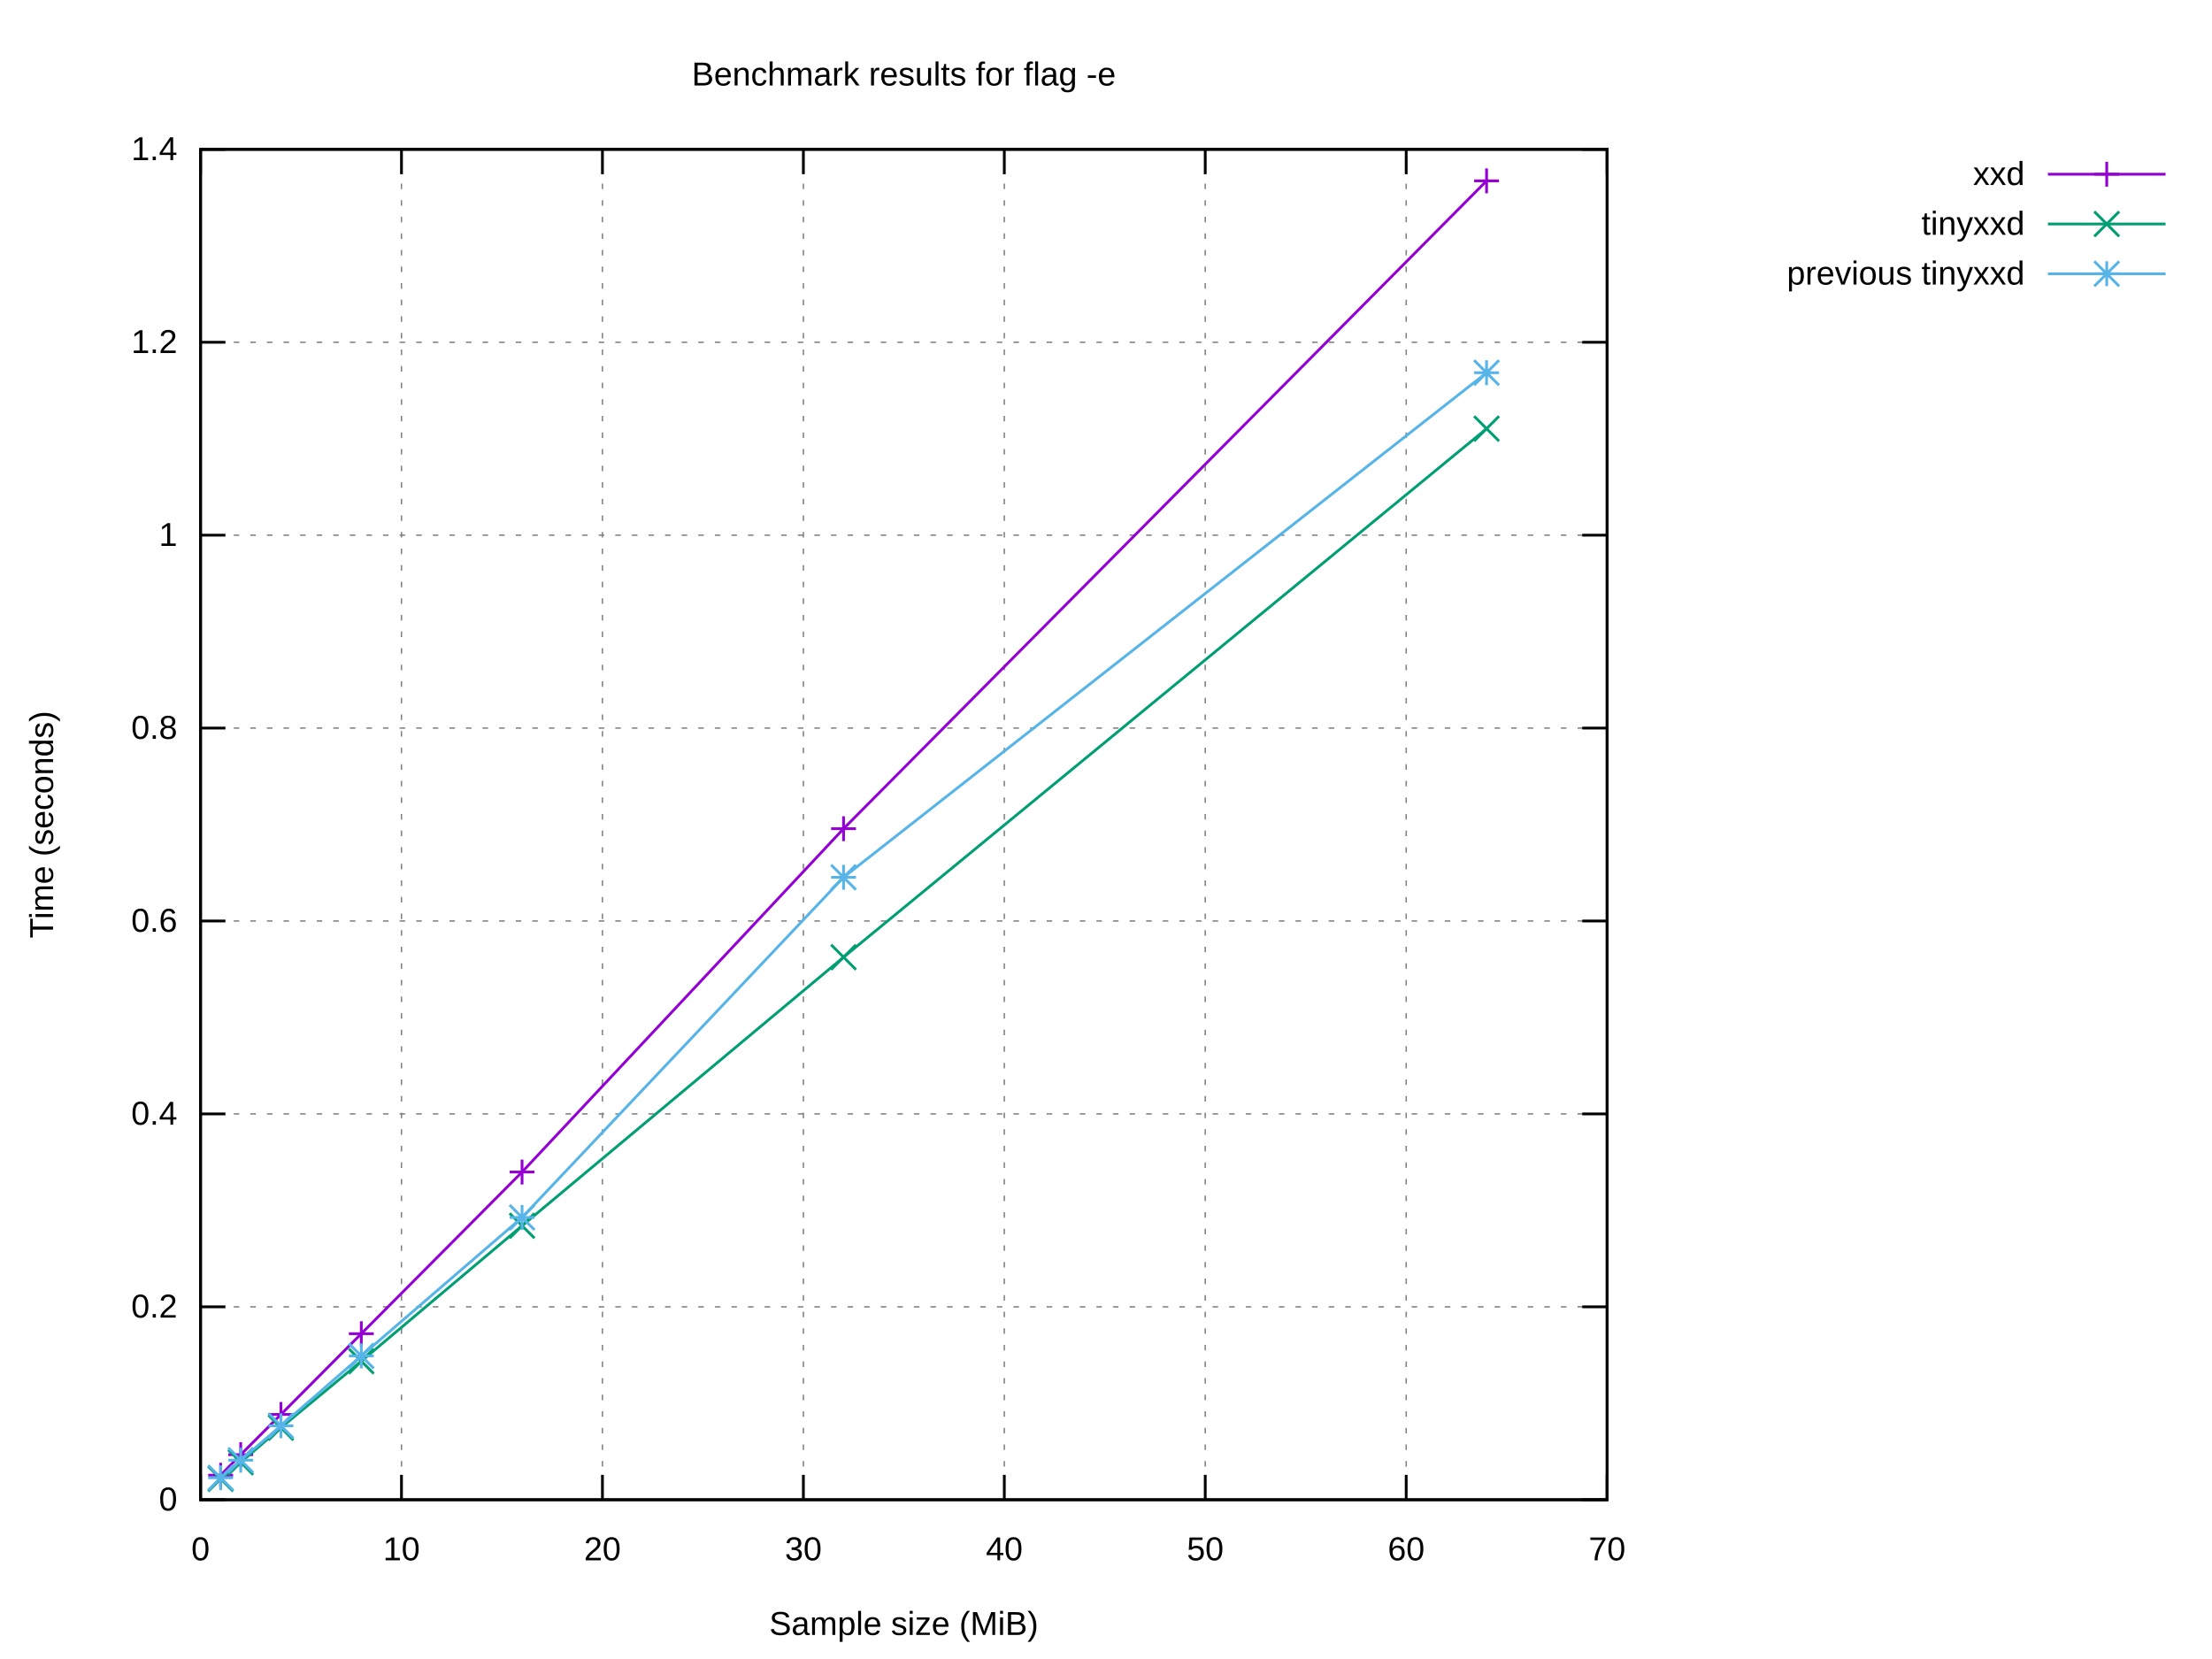
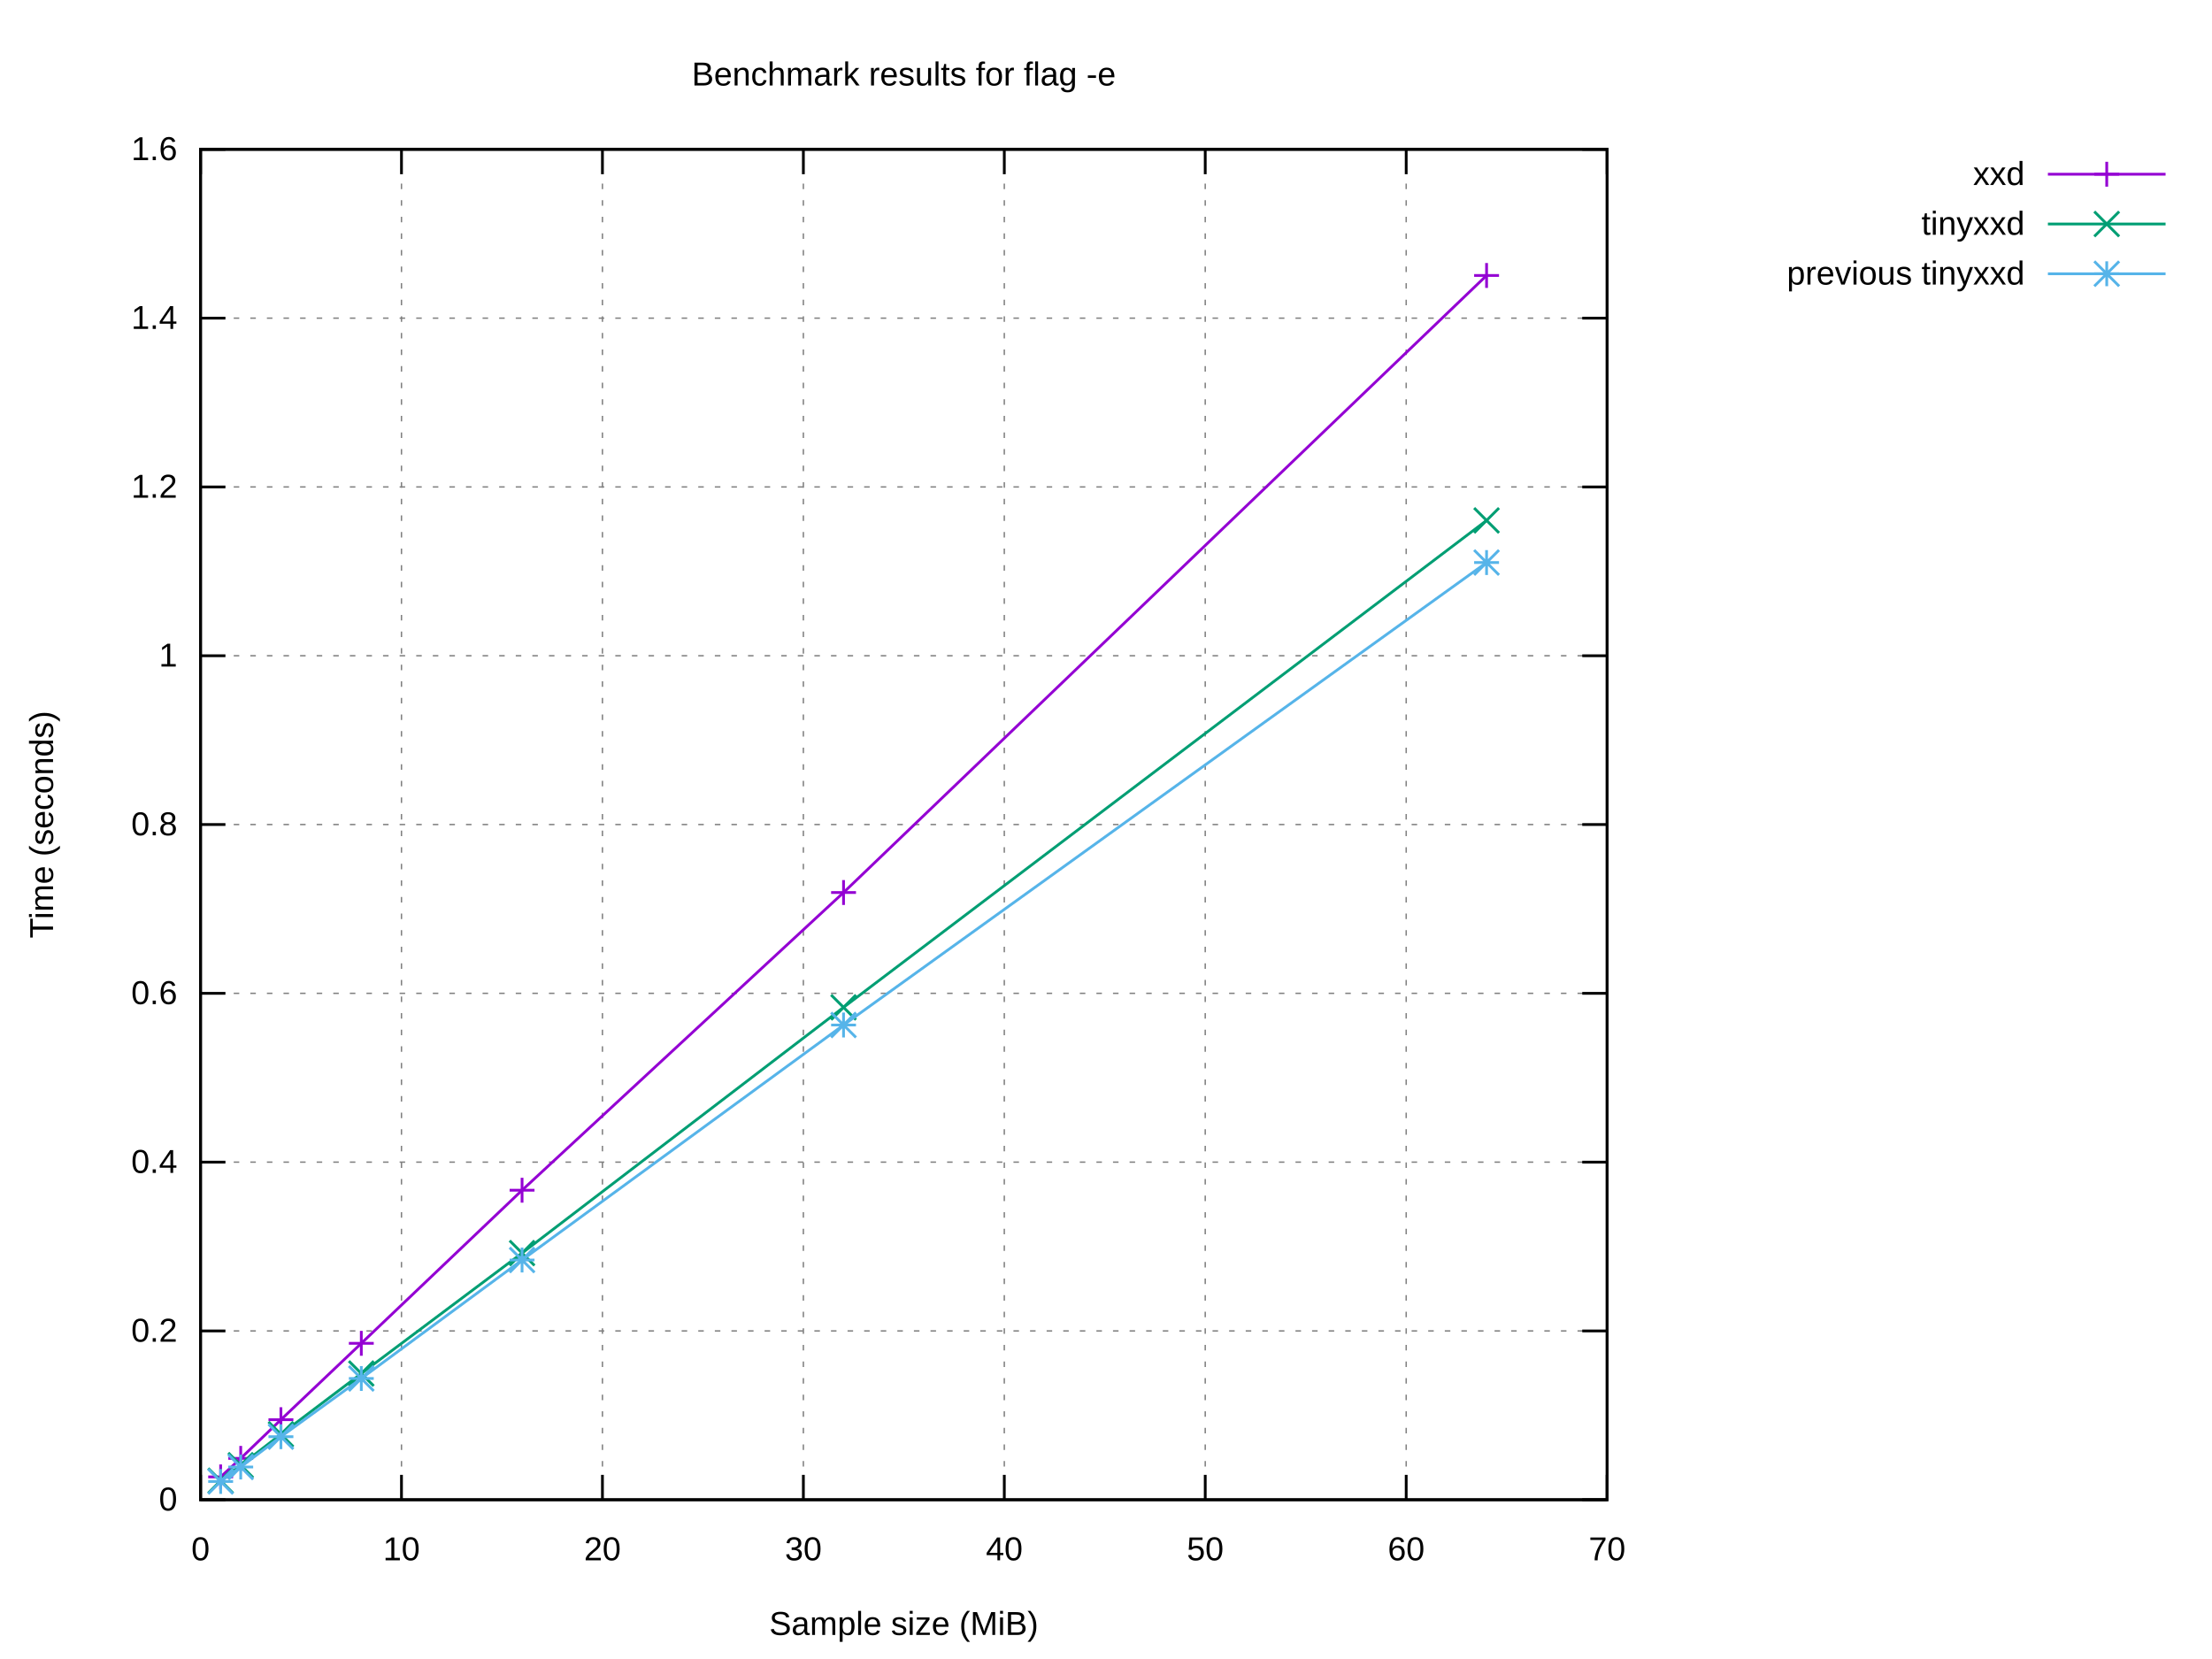
<svg xmlns="http://www.w3.org/2000/svg" xmlns:xlink="http://www.w3.org/1999/xlink" width="800" height="600" viewBox="0 0 800 600">
  <g id="gnuplot_canvas">
    <rect x="0" y="0" width="800" height="600" fill="#ffffff" />
    <defs>
      <circle id="gpDot" r="0.5" stroke-width="0.5" stroke="currentColor" />
      <path id="gpPt0" stroke-width="0.222" stroke="currentColor" d="M-1,0 h2 M0,-1 v2" />
      <path id="gpPt1" stroke-width="0.222" stroke="currentColor" d="M-1,-1 L1,1 M1,-1 L-1,1" />
      <path id="gpPt2" stroke-width="0.222" stroke="currentColor" d="M-1,0 L1,0 M0,-1 L0,1 M-1,-1 L1,1 M-1,1 L1,-1" />
      <rect id="gpPt3" stroke-width="0.222" stroke="currentColor" x="-1" y="-1" width="2" height="2" />
      <rect id="gpPt4" stroke-width="0.222" stroke="currentColor" fill="currentColor" x="-1" y="-1" width="2" height="2" />
      <circle id="gpPt5" stroke-width="0.222" stroke="currentColor" cx="0" cy="0" r="1" />
      <use xlink:href="#gpPt5" id="gpPt6" fill="currentColor" stroke="none" />
      <path id="gpPt7" stroke-width="0.222" stroke="currentColor" d="M0,-1.33 L-1.33,0.67 L1.33,0.67 z" />
      <use xlink:href="#gpPt7" id="gpPt8" fill="currentColor" stroke="none" />
      <use xlink:href="#gpPt7" id="gpPt9" stroke="currentColor" transform="rotate(180)" />
      <use xlink:href="#gpPt9" id="gpPt10" fill="currentColor" stroke="none" />
      <use xlink:href="#gpPt3" id="gpPt11" stroke="currentColor" transform="rotate(45)" />
      <use xlink:href="#gpPt11" id="gpPt12" fill="currentColor" stroke="none" />
      <path id="gpPt13" stroke-width="0.222" stroke="currentColor" d="M0,1.330 L1.265,0.411 L0.782,-1.067 L-0.782,-1.076 L-1.265,0.411 z" />
      <use xlink:href="#gpPt13" id="gpPt14" fill="currentColor" stroke="none" />
      <filter id="textbox" filterUnits="objectBoundingBox" x="0" y="0" height="1" width="1">
        <feFlood flood-color="#FFFFFF" flood-opacity="1" result="bgnd" />
        <feComposite in="SourceGraphic" in2="bgnd" operator="atop" />
      </filter>
      <filter id="greybox" filterUnits="objectBoundingBox" x="0" y="0" height="1" width="1">
        <feFlood flood-color="lightgrey" flood-opacity="1" result="grey" />
        <feComposite in="SourceGraphic" in2="grey" operator="atop" />
      </filter>
    </defs>
    <g fill="none" color="#FFFFFF" stroke="currentColor" stroke-width="1.00" stroke-linecap="butt" stroke-linejoin="miter">
</g>
    <g fill="none" color="black" stroke="currentColor" stroke-width="1.00" stroke-linecap="butt" stroke-linejoin="miter">
</g>
    <g fill="none" color="black" stroke="black" stroke-width="0.50" stroke-linecap="butt" stroke-linejoin="miter">
</g>
    <g fill="none" color="gray" stroke="currentColor" stroke-width="0.50" stroke-linecap="butt" stroke-linejoin="miter">
      <path stroke="gray" stroke-dasharray="2,4" class="gridline" d="M72.53,542.40 L581.24,542.40  " />
    </g>
    <g fill="none" color="gray" stroke="gray" stroke-width="1.00" stroke-linecap="butt" stroke-linejoin="miter">
</g>
    <g fill="none" color="black" stroke="currentColor" stroke-width="1.00" stroke-linecap="butt" stroke-linejoin="miter">
      <path stroke="black" d="M72.53,542.40 L81.53,542.40 M581.24,542.40 L572.24,542.40  " />
      <g transform="translate(64.14,546.30)" stroke="none" fill="black" font-family="Arial" font-size="12.00" text-anchor="end">
        <text>
          <tspan font-family="Arial"> 0</tspan>
        </text>
      </g>
    </g>
    <g fill="none" color="black" stroke="currentColor" stroke-width="1.00" stroke-linecap="butt" stroke-linejoin="miter">
</g>
    <g fill="none" color="black" stroke="black" stroke-width="0.50" stroke-linecap="butt" stroke-linejoin="miter">
</g>
    <g fill="none" color="gray" stroke="currentColor" stroke-width="0.50" stroke-linecap="butt" stroke-linejoin="miter">
-       <path stroke="gray" stroke-dasharray="2,4" class="gridline" d="M72.53,472.63 L581.24,472.63  " />
-     </g>
-     <g fill="none" color="gray" stroke="gray" stroke-width="1.00" stroke-linecap="butt" stroke-linejoin="miter">
- </g>
-     <g fill="none" color="black" stroke="currentColor" stroke-width="1.00" stroke-linecap="butt" stroke-linejoin="miter">
-       <path stroke="black" d="M72.53,472.63 L81.53,472.63 M581.24,472.63 L572.24,472.63  " />
-       <g transform="translate(64.14,476.53)" stroke="none" fill="black" font-family="Arial" font-size="12.00" text-anchor="end">
+       <path stroke="gray" stroke-dasharray="2,4" class="gridline" d="M72.53,481.35 L581.24,481.35  " />
+     </g>
+     <g fill="none" color="gray" stroke="gray" stroke-width="1.00" stroke-linecap="butt" stroke-linejoin="miter">
+ </g>
+     <g fill="none" color="black" stroke="currentColor" stroke-width="1.00" stroke-linecap="butt" stroke-linejoin="miter">
+       <path stroke="black" d="M72.53,481.35 L81.53,481.35 M581.24,481.35 L572.24,481.35  " />
+       <g transform="translate(64.14,485.25)" stroke="none" fill="black" font-family="Arial" font-size="12.00" text-anchor="end">
        <text>
          <tspan font-family="Arial"> 0.2</tspan>
        </text>
      </g>
    </g>
    <g fill="none" color="black" stroke="currentColor" stroke-width="1.00" stroke-linecap="butt" stroke-linejoin="miter">
</g>
    <g fill="none" color="black" stroke="black" stroke-width="0.50" stroke-linecap="butt" stroke-linejoin="miter">
</g>
    <g fill="none" color="gray" stroke="currentColor" stroke-width="0.50" stroke-linecap="butt" stroke-linejoin="miter">
-       <path stroke="gray" stroke-dasharray="2,4" class="gridline" d="M72.53,402.86 L581.24,402.86  " />
-     </g>
-     <g fill="none" color="gray" stroke="gray" stroke-width="1.00" stroke-linecap="butt" stroke-linejoin="miter">
- </g>
-     <g fill="none" color="black" stroke="currentColor" stroke-width="1.00" stroke-linecap="butt" stroke-linejoin="miter">
-       <path stroke="black" d="M72.53,402.86 L81.53,402.86 M581.24,402.86 L572.24,402.86  " />
-       <g transform="translate(64.14,406.76)" stroke="none" fill="black" font-family="Arial" font-size="12.00" text-anchor="end">
+       <path stroke="gray" stroke-dasharray="2,4" class="gridline" d="M72.53,420.30 L581.24,420.30  " />
+     </g>
+     <g fill="none" color="gray" stroke="gray" stroke-width="1.00" stroke-linecap="butt" stroke-linejoin="miter">
+ </g>
+     <g fill="none" color="black" stroke="currentColor" stroke-width="1.00" stroke-linecap="butt" stroke-linejoin="miter">
+       <path stroke="black" d="M72.53,420.30 L81.53,420.30 M581.24,420.30 L572.24,420.30  " />
+       <g transform="translate(64.14,424.20)" stroke="none" fill="black" font-family="Arial" font-size="12.00" text-anchor="end">
        <text>
          <tspan font-family="Arial"> 0.4</tspan>
        </text>
      </g>
    </g>
    <g fill="none" color="black" stroke="currentColor" stroke-width="1.00" stroke-linecap="butt" stroke-linejoin="miter">
</g>
    <g fill="none" color="black" stroke="black" stroke-width="0.50" stroke-linecap="butt" stroke-linejoin="miter">
</g>
    <g fill="none" color="gray" stroke="currentColor" stroke-width="0.50" stroke-linecap="butt" stroke-linejoin="miter">
-       <path stroke="gray" stroke-dasharray="2,4" class="gridline" d="M72.53,333.09 L581.24,333.09  " />
-     </g>
-     <g fill="none" color="gray" stroke="gray" stroke-width="1.00" stroke-linecap="butt" stroke-linejoin="miter">
- </g>
-     <g fill="none" color="black" stroke="currentColor" stroke-width="1.00" stroke-linecap="butt" stroke-linejoin="miter">
-       <path stroke="black" d="M72.53,333.09 L81.53,333.09 M581.24,333.09 L572.24,333.09  " />
-       <g transform="translate(64.14,336.99)" stroke="none" fill="black" font-family="Arial" font-size="12.00" text-anchor="end">
+       <path stroke="gray" stroke-dasharray="2,4" class="gridline" d="M72.53,359.25 L581.24,359.25  " />
+     </g>
+     <g fill="none" color="gray" stroke="gray" stroke-width="1.00" stroke-linecap="butt" stroke-linejoin="miter">
+ </g>
+     <g fill="none" color="black" stroke="currentColor" stroke-width="1.00" stroke-linecap="butt" stroke-linejoin="miter">
+       <path stroke="black" d="M72.53,359.25 L81.53,359.25 M581.24,359.25 L572.24,359.25  " />
+       <g transform="translate(64.14,363.15)" stroke="none" fill="black" font-family="Arial" font-size="12.00" text-anchor="end">
        <text>
          <tspan font-family="Arial"> 0.6</tspan>
        </text>
      </g>
    </g>
    <g fill="none" color="black" stroke="currentColor" stroke-width="1.00" stroke-linecap="butt" stroke-linejoin="miter">
</g>
    <g fill="none" color="black" stroke="black" stroke-width="0.50" stroke-linecap="butt" stroke-linejoin="miter">
</g>
    <g fill="none" color="gray" stroke="currentColor" stroke-width="0.50" stroke-linecap="butt" stroke-linejoin="miter">
-       <path stroke="gray" stroke-dasharray="2,4" class="gridline" d="M72.53,263.32 L581.24,263.32  " />
-     </g>
-     <g fill="none" color="gray" stroke="gray" stroke-width="1.00" stroke-linecap="butt" stroke-linejoin="miter">
- </g>
-     <g fill="none" color="black" stroke="currentColor" stroke-width="1.00" stroke-linecap="butt" stroke-linejoin="miter">
-       <path stroke="black" d="M72.53,263.32 L81.53,263.32 M581.24,263.32 L572.24,263.32  " />
-       <g transform="translate(64.14,267.22)" stroke="none" fill="black" font-family="Arial" font-size="12.00" text-anchor="end">
+       <path stroke="gray" stroke-dasharray="2,4" class="gridline" d="M72.53,298.20 L581.24,298.20  " />
+     </g>
+     <g fill="none" color="gray" stroke="gray" stroke-width="1.00" stroke-linecap="butt" stroke-linejoin="miter">
+ </g>
+     <g fill="none" color="black" stroke="currentColor" stroke-width="1.00" stroke-linecap="butt" stroke-linejoin="miter">
+       <path stroke="black" d="M72.53,298.20 L81.53,298.20 M581.24,298.20 L572.24,298.20  " />
+       <g transform="translate(64.14,302.10)" stroke="none" fill="black" font-family="Arial" font-size="12.00" text-anchor="end">
        <text>
          <tspan font-family="Arial"> 0.8</tspan>
        </text>
      </g>
    </g>
    <g fill="none" color="black" stroke="currentColor" stroke-width="1.00" stroke-linecap="butt" stroke-linejoin="miter">
</g>
    <g fill="none" color="black" stroke="black" stroke-width="0.50" stroke-linecap="butt" stroke-linejoin="miter">
</g>
    <g fill="none" color="gray" stroke="currentColor" stroke-width="0.50" stroke-linecap="butt" stroke-linejoin="miter">
-       <path stroke="gray" stroke-dasharray="2,4" class="gridline" d="M72.53,193.55 L581.24,193.55  " />
-     </g>
-     <g fill="none" color="gray" stroke="gray" stroke-width="1.00" stroke-linecap="butt" stroke-linejoin="miter">
- </g>
-     <g fill="none" color="black" stroke="currentColor" stroke-width="1.00" stroke-linecap="butt" stroke-linejoin="miter">
-       <path stroke="black" d="M72.53,193.55 L81.53,193.55 M581.24,193.55 L572.24,193.55  " />
-       <g transform="translate(64.14,197.45)" stroke="none" fill="black" font-family="Arial" font-size="12.00" text-anchor="end">
+       <path stroke="gray" stroke-dasharray="2,4" class="gridline" d="M72.53,237.16 L581.24,237.16  " />
+     </g>
+     <g fill="none" color="gray" stroke="gray" stroke-width="1.00" stroke-linecap="butt" stroke-linejoin="miter">
+ </g>
+     <g fill="none" color="black" stroke="currentColor" stroke-width="1.00" stroke-linecap="butt" stroke-linejoin="miter">
+       <path stroke="black" d="M72.53,237.16 L81.53,237.16 M581.24,237.16 L572.24,237.16  " />
+       <g transform="translate(64.14,241.06)" stroke="none" fill="black" font-family="Arial" font-size="12.00" text-anchor="end">
        <text>
          <tspan font-family="Arial"> 1</tspan>
        </text>
      </g>
    </g>
    <g fill="none" color="black" stroke="currentColor" stroke-width="1.00" stroke-linecap="butt" stroke-linejoin="miter">
</g>
    <g fill="none" color="black" stroke="black" stroke-width="0.50" stroke-linecap="butt" stroke-linejoin="miter">
</g>
    <g fill="none" color="gray" stroke="currentColor" stroke-width="0.50" stroke-linecap="butt" stroke-linejoin="miter">
-       <path stroke="gray" stroke-dasharray="2,4" class="gridline" d="M72.53,123.78 L581.24,123.78  " />
-     </g>
-     <g fill="none" color="gray" stroke="gray" stroke-width="1.00" stroke-linecap="butt" stroke-linejoin="miter">
- </g>
-     <g fill="none" color="black" stroke="currentColor" stroke-width="1.00" stroke-linecap="butt" stroke-linejoin="miter">
-       <path stroke="black" d="M72.53,123.78 L81.53,123.78 M581.24,123.78 L572.24,123.78  " />
-       <g transform="translate(64.14,127.68)" stroke="none" fill="black" font-family="Arial" font-size="12.00" text-anchor="end">
+       <path stroke="gray" stroke-dasharray="2,4" class="gridline" d="M72.53,176.11 L581.24,176.11  " />
+     </g>
+     <g fill="none" color="gray" stroke="gray" stroke-width="1.00" stroke-linecap="butt" stroke-linejoin="miter">
+ </g>
+     <g fill="none" color="black" stroke="currentColor" stroke-width="1.00" stroke-linecap="butt" stroke-linejoin="miter">
+       <path stroke="black" d="M72.53,176.11 L81.53,176.11 M581.24,176.11 L572.24,176.11  " />
+       <g transform="translate(64.14,180.01)" stroke="none" fill="black" font-family="Arial" font-size="12.00" text-anchor="end">
        <text>
          <tspan font-family="Arial"> 1.2</tspan>
+         </text>
+       </g>
+     </g>
+     <g fill="none" color="black" stroke="currentColor" stroke-width="1.00" stroke-linecap="butt" stroke-linejoin="miter">
+ </g>
+     <g fill="none" color="black" stroke="black" stroke-width="0.50" stroke-linecap="butt" stroke-linejoin="miter">
+ </g>
+     <g fill="none" color="gray" stroke="currentColor" stroke-width="0.50" stroke-linecap="butt" stroke-linejoin="miter">
+       <path stroke="gray" stroke-dasharray="2,4" class="gridline" d="M72.53,115.06 L581.24,115.06  " />
+     </g>
+     <g fill="none" color="gray" stroke="gray" stroke-width="1.00" stroke-linecap="butt" stroke-linejoin="miter">
+ </g>
+     <g fill="none" color="black" stroke="currentColor" stroke-width="1.00" stroke-linecap="butt" stroke-linejoin="miter">
+       <path stroke="black" d="M72.53,115.06 L81.53,115.06 M581.24,115.06 L572.24,115.06  " />
+       <g transform="translate(64.14,118.96)" stroke="none" fill="black" font-family="Arial" font-size="12.00" text-anchor="end">
+         <text>
+           <tspan font-family="Arial"> 1.4</tspan>
        </text>
      </g>
    </g>
    <g fill="none" color="black" stroke="currentColor" stroke-width="1.00" stroke-linecap="butt" stroke-linejoin="miter">
</g>
    <g fill="none" color="black" stroke="black" stroke-width="0.50" stroke-linecap="butt" stroke-linejoin="miter">
</g>
    <g fill="none" color="gray" stroke="currentColor" stroke-width="0.50" stroke-linecap="butt" stroke-linejoin="miter">
      <path stroke="gray" stroke-dasharray="2,4" class="gridline" d="M72.53,54.01 L581.24,54.01  " />
    </g>
    <g fill="none" color="gray" stroke="gray" stroke-width="1.00" stroke-linecap="butt" stroke-linejoin="miter">
</g>
    <g fill="none" color="black" stroke="currentColor" stroke-width="1.00" stroke-linecap="butt" stroke-linejoin="miter">
      <path stroke="black" d="M72.53,54.01 L81.53,54.01 M581.24,54.01 L572.24,54.01  " />
      <g transform="translate(64.14,57.91)" stroke="none" fill="black" font-family="Arial" font-size="12.00" text-anchor="end">
        <text>
-           <tspan font-family="Arial"> 1.4</tspan>
+           <tspan font-family="Arial"> 1.6</tspan>
        </text>
      </g>
    </g>
    <g fill="none" color="black" stroke="currentColor" stroke-width="1.00" stroke-linecap="butt" stroke-linejoin="miter">
</g>
    <g fill="none" color="black" stroke="black" stroke-width="0.50" stroke-linecap="butt" stroke-linejoin="miter">
</g>
    <g fill="none" color="gray" stroke="currentColor" stroke-width="0.50" stroke-linecap="butt" stroke-linejoin="miter">
      <path stroke="gray" stroke-dasharray="2,4" class="gridline" d="M72.53,542.40 L72.53,54.01  " />
    </g>
    <g fill="none" color="gray" stroke="gray" stroke-width="1.00" stroke-linecap="butt" stroke-linejoin="miter">
</g>
    <g fill="none" color="black" stroke="currentColor" stroke-width="1.00" stroke-linecap="butt" stroke-linejoin="miter">
      <path stroke="black" d="M72.53,542.40 L72.53,533.40 M72.53,54.01 L72.53,63.01  " />
      <g transform="translate(72.53,564.30)" stroke="none" fill="black" font-family="Arial" font-size="12.00" text-anchor="middle">
        <text>
          <tspan font-family="Arial"> 0</tspan>
        </text>
      </g>
    </g>
    <g fill="none" color="black" stroke="currentColor" stroke-width="1.00" stroke-linecap="butt" stroke-linejoin="miter">
</g>
    <g fill="none" color="black" stroke="black" stroke-width="0.50" stroke-linecap="butt" stroke-linejoin="miter">
</g>
    <g fill="none" color="gray" stroke="currentColor" stroke-width="0.50" stroke-linecap="butt" stroke-linejoin="miter">
      <path stroke="gray" stroke-dasharray="2,4" class="gridline" d="M145.20,542.40 L145.20,54.01  " />
    </g>
    <g fill="none" color="gray" stroke="gray" stroke-width="1.00" stroke-linecap="butt" stroke-linejoin="miter">
</g>
    <g fill="none" color="black" stroke="currentColor" stroke-width="1.00" stroke-linecap="butt" stroke-linejoin="miter">
      <path stroke="black" d="M145.20,542.40 L145.20,533.40 M145.20,54.01 L145.20,63.01  " />
      <g transform="translate(145.20,564.30)" stroke="none" fill="black" font-family="Arial" font-size="12.00" text-anchor="middle">
        <text>
          <tspan font-family="Arial"> 10</tspan>
        </text>
      </g>
    </g>
    <g fill="none" color="black" stroke="currentColor" stroke-width="1.00" stroke-linecap="butt" stroke-linejoin="miter">
</g>
    <g fill="none" color="black" stroke="black" stroke-width="0.50" stroke-linecap="butt" stroke-linejoin="miter">
</g>
    <g fill="none" color="gray" stroke="currentColor" stroke-width="0.50" stroke-linecap="butt" stroke-linejoin="miter">
      <path stroke="gray" stroke-dasharray="2,4" class="gridline" d="M217.88,542.40 L217.88,54.01  " />
    </g>
    <g fill="none" color="gray" stroke="gray" stroke-width="1.00" stroke-linecap="butt" stroke-linejoin="miter">
</g>
    <g fill="none" color="black" stroke="currentColor" stroke-width="1.00" stroke-linecap="butt" stroke-linejoin="miter">
      <path stroke="black" d="M217.88,542.40 L217.88,533.40 M217.88,54.01 L217.88,63.01  " />
      <g transform="translate(217.88,564.30)" stroke="none" fill="black" font-family="Arial" font-size="12.00" text-anchor="middle">
        <text>
          <tspan font-family="Arial"> 20</tspan>
        </text>
      </g>
    </g>
    <g fill="none" color="black" stroke="currentColor" stroke-width="1.00" stroke-linecap="butt" stroke-linejoin="miter">
</g>
    <g fill="none" color="black" stroke="black" stroke-width="0.50" stroke-linecap="butt" stroke-linejoin="miter">
</g>
    <g fill="none" color="gray" stroke="currentColor" stroke-width="0.50" stroke-linecap="butt" stroke-linejoin="miter">
      <path stroke="gray" stroke-dasharray="2,4" class="gridline" d="M290.55,542.40 L290.55,54.01  " />
    </g>
    <g fill="none" color="gray" stroke="gray" stroke-width="1.00" stroke-linecap="butt" stroke-linejoin="miter">
</g>
    <g fill="none" color="black" stroke="currentColor" stroke-width="1.00" stroke-linecap="butt" stroke-linejoin="miter">
      <path stroke="black" d="M290.55,542.40 L290.55,533.40 M290.55,54.01 L290.55,63.01  " />
      <g transform="translate(290.55,564.30)" stroke="none" fill="black" font-family="Arial" font-size="12.00" text-anchor="middle">
        <text>
          <tspan font-family="Arial"> 30</tspan>
        </text>
      </g>
    </g>
    <g fill="none" color="black" stroke="currentColor" stroke-width="1.00" stroke-linecap="butt" stroke-linejoin="miter">
</g>
    <g fill="none" color="black" stroke="black" stroke-width="0.50" stroke-linecap="butt" stroke-linejoin="miter">
</g>
    <g fill="none" color="gray" stroke="currentColor" stroke-width="0.50" stroke-linecap="butt" stroke-linejoin="miter">
      <path stroke="gray" stroke-dasharray="2,4" class="gridline" d="M363.22,542.40 L363.22,54.01  " />
    </g>
    <g fill="none" color="gray" stroke="gray" stroke-width="1.00" stroke-linecap="butt" stroke-linejoin="miter">
</g>
    <g fill="none" color="black" stroke="currentColor" stroke-width="1.00" stroke-linecap="butt" stroke-linejoin="miter">
      <path stroke="black" d="M363.22,542.40 L363.22,533.40 M363.22,54.01 L363.22,63.01  " />
      <g transform="translate(363.22,564.30)" stroke="none" fill="black" font-family="Arial" font-size="12.00" text-anchor="middle">
        <text>
          <tspan font-family="Arial"> 40</tspan>
        </text>
      </g>
    </g>
    <g fill="none" color="black" stroke="currentColor" stroke-width="1.00" stroke-linecap="butt" stroke-linejoin="miter">
</g>
    <g fill="none" color="black" stroke="black" stroke-width="0.50" stroke-linecap="butt" stroke-linejoin="miter">
</g>
    <g fill="none" color="gray" stroke="currentColor" stroke-width="0.50" stroke-linecap="butt" stroke-linejoin="miter">
      <path stroke="gray" stroke-dasharray="2,4" class="gridline" d="M435.89,542.40 L435.89,54.01  " />
    </g>
    <g fill="none" color="gray" stroke="gray" stroke-width="1.00" stroke-linecap="butt" stroke-linejoin="miter">
</g>
    <g fill="none" color="black" stroke="currentColor" stroke-width="1.00" stroke-linecap="butt" stroke-linejoin="miter">
      <path stroke="black" d="M435.89,542.40 L435.89,533.40 M435.89,54.01 L435.89,63.01  " />
      <g transform="translate(435.89,564.30)" stroke="none" fill="black" font-family="Arial" font-size="12.00" text-anchor="middle">
        <text>
          <tspan font-family="Arial"> 50</tspan>
        </text>
      </g>
    </g>
    <g fill="none" color="black" stroke="currentColor" stroke-width="1.00" stroke-linecap="butt" stroke-linejoin="miter">
</g>
    <g fill="none" color="black" stroke="black" stroke-width="0.50" stroke-linecap="butt" stroke-linejoin="miter">
</g>
    <g fill="none" color="gray" stroke="currentColor" stroke-width="0.50" stroke-linecap="butt" stroke-linejoin="miter">
      <path stroke="gray" stroke-dasharray="2,4" class="gridline" d="M508.57,542.40 L508.57,54.01  " />
    </g>
    <g fill="none" color="gray" stroke="gray" stroke-width="1.00" stroke-linecap="butt" stroke-linejoin="miter">
</g>
    <g fill="none" color="black" stroke="currentColor" stroke-width="1.00" stroke-linecap="butt" stroke-linejoin="miter">
      <path stroke="black" d="M508.57,542.40 L508.57,533.40 M508.57,54.01 L508.57,63.01  " />
      <g transform="translate(508.57,564.30)" stroke="none" fill="black" font-family="Arial" font-size="12.00" text-anchor="middle">
        <text>
          <tspan font-family="Arial"> 60</tspan>
        </text>
      </g>
    </g>
    <g fill="none" color="black" stroke="currentColor" stroke-width="1.00" stroke-linecap="butt" stroke-linejoin="miter">
</g>
    <g fill="none" color="black" stroke="black" stroke-width="0.50" stroke-linecap="butt" stroke-linejoin="miter">
</g>
    <g fill="none" color="gray" stroke="currentColor" stroke-width="0.50" stroke-linecap="butt" stroke-linejoin="miter">
      <path stroke="gray" stroke-dasharray="2,4" class="gridline" d="M581.24,542.40 L581.24,54.01  " />
    </g>
    <g fill="none" color="gray" stroke="gray" stroke-width="1.00" stroke-linecap="butt" stroke-linejoin="miter">
</g>
    <g fill="none" color="black" stroke="currentColor" stroke-width="1.00" stroke-linecap="butt" stroke-linejoin="miter">
      <path stroke="black" d="M581.24,542.40 L581.24,533.40 M581.24,54.01 L581.24,63.01  " />
      <g transform="translate(581.24,564.30)" stroke="none" fill="black" font-family="Arial" font-size="12.00" text-anchor="middle">
        <text>
          <tspan font-family="Arial"> 70</tspan>
        </text>
      </g>
    </g>
    <g fill="none" color="black" stroke="currentColor" stroke-width="1.00" stroke-linecap="butt" stroke-linejoin="miter">
</g>
    <g fill="none" color="black" stroke="currentColor" stroke-width="1.00" stroke-linecap="butt" stroke-linejoin="miter">
      <path stroke="black" d="M72.53,54.01 L72.53,542.40 L581.24,542.40 L581.24,54.01 L72.53,54.01 Z  " />
    </g>
    <g fill="none" color="black" stroke="currentColor" stroke-width="1.00" stroke-linecap="butt" stroke-linejoin="miter">
</g>
    <g id="gnuplot_plot_1">
      <g fill="none" color="black" stroke="currentColor" stroke-width="1.00" stroke-linecap="butt" stroke-linejoin="miter">
        <g transform="translate(732.26,66.91)" stroke="none" fill="black" font-family="Arial" font-size="12.00" text-anchor="end">
          <text>
            <tspan font-family="Arial">xxd</tspan>
          </text>
        </g>
      </g>
      <g fill="none" color="black" stroke="currentColor" stroke-width="1.00" stroke-linecap="butt" stroke-linejoin="miter">
-         <path stroke="rgb(148,   0, 211)" d="M740.65,63.01 L783.21,63.01 M537.64,65.41 L305.08,299.71 L188.81,423.88 L130.67,482.35 L101.60,511.55 L87.06,526.10   L79.80,533.53  " />
-         <use xlink:href="#gpPt0" transform="translate(537.64,65.41) scale(4.50)" color="rgb(148,   0, 211)" />
-         <use xlink:href="#gpPt0" transform="translate(305.08,299.71) scale(4.50)" color="rgb(148,   0, 211)" />
-         <use xlink:href="#gpPt0" transform="translate(188.81,423.88) scale(4.50)" color="rgb(148,   0, 211)" />
-         <use xlink:href="#gpPt0" transform="translate(130.67,482.35) scale(4.50)" color="rgb(148,   0, 211)" />
-         <use xlink:href="#gpPt0" transform="translate(101.60,511.55) scale(4.50)" color="rgb(148,   0, 211)" />
-         <use xlink:href="#gpPt0" transform="translate(87.06,526.10) scale(4.50)" color="rgb(148,   0, 211)" />
-         <use xlink:href="#gpPt0" transform="translate(79.80,533.53) scale(4.50)" color="rgb(148,   0, 211)" />
+         <path stroke="rgb(148,   0, 211)" d="M740.65,63.01 L783.21,63.01 M537.64,99.63 L305.08,322.79 L188.81,430.46 L130.67,485.83 L101.60,513.45 L87.06,527.44   L79.80,534.14  " />
+         <use xlink:href="#gpPt0" transform="translate(537.64,99.63) scale(4.50)" color="rgb(148,   0, 211)" />
+         <use xlink:href="#gpPt0" transform="translate(305.08,322.79) scale(4.50)" color="rgb(148,   0, 211)" />
+         <use xlink:href="#gpPt0" transform="translate(188.81,430.46) scale(4.50)" color="rgb(148,   0, 211)" />
+         <use xlink:href="#gpPt0" transform="translate(130.67,485.83) scale(4.50)" color="rgb(148,   0, 211)" />
+         <use xlink:href="#gpPt0" transform="translate(101.60,513.45) scale(4.50)" color="rgb(148,   0, 211)" />
+         <use xlink:href="#gpPt0" transform="translate(87.06,527.44) scale(4.50)" color="rgb(148,   0, 211)" />
+         <use xlink:href="#gpPt0" transform="translate(79.80,534.14) scale(4.50)" color="rgb(148,   0, 211)" />
        <use xlink:href="#gpPt0" transform="translate(761.93,63.01) scale(4.50)" color="rgb(148,   0, 211)" />
      </g>
    </g>
    <g id="gnuplot_plot_2">
      <g fill="none" color="black" stroke="currentColor" stroke-width="1.00" stroke-linecap="butt" stroke-linejoin="miter">
        <g transform="translate(732.26,84.91)" stroke="none" fill="black" font-family="Arial" font-size="12.00" text-anchor="end">
          <text>
            <tspan font-family="Arial">tinyxxd</tspan>
          </text>
        </g>
      </g>
      <g fill="none" color="black" stroke="currentColor" stroke-width="1.00" stroke-linecap="butt" stroke-linejoin="miter">
-         <path stroke="rgb(  0, 158, 115)" d="M740.65,81.01 L783.21,81.01 M537.64,155.03 L305.08,346.18 L188.81,443.31 L130.67,492.29 L101.60,516.35 L87.06,528.87   L79.80,534.85  " />
-         <use xlink:href="#gpPt1" transform="translate(537.64,155.03) scale(4.50)" color="rgb(  0, 158, 115)" />
-         <use xlink:href="#gpPt1" transform="translate(305.08,346.18) scale(4.50)" color="rgb(  0, 158, 115)" />
-         <use xlink:href="#gpPt1" transform="translate(188.81,443.31) scale(4.50)" color="rgb(  0, 158, 115)" />
-         <use xlink:href="#gpPt1" transform="translate(130.67,492.29) scale(4.50)" color="rgb(  0, 158, 115)" />
-         <use xlink:href="#gpPt1" transform="translate(101.60,516.35) scale(4.50)" color="rgb(  0, 158, 115)" />
-         <use xlink:href="#gpPt1" transform="translate(87.06,528.87) scale(4.50)" color="rgb(  0, 158, 115)" />
-         <use xlink:href="#gpPt1" transform="translate(79.80,534.85) scale(4.50)" color="rgb(  0, 158, 115)" />
+         <path stroke="rgb(  0, 158, 115)" d="M740.65,81.01 L783.21,81.01 M537.64,188.22 L305.08,364.32 L188.81,453.19 L130.67,496.75 L101.60,518.72 L87.06,529.92   L79.80,535.52  " />
+         <use xlink:href="#gpPt1" transform="translate(537.64,188.22) scale(4.50)" color="rgb(  0, 158, 115)" />
+         <use xlink:href="#gpPt1" transform="translate(305.08,364.32) scale(4.50)" color="rgb(  0, 158, 115)" />
+         <use xlink:href="#gpPt1" transform="translate(188.81,453.19) scale(4.50)" color="rgb(  0, 158, 115)" />
+         <use xlink:href="#gpPt1" transform="translate(130.67,496.75) scale(4.50)" color="rgb(  0, 158, 115)" />
+         <use xlink:href="#gpPt1" transform="translate(101.60,518.72) scale(4.50)" color="rgb(  0, 158, 115)" />
+         <use xlink:href="#gpPt1" transform="translate(87.06,529.92) scale(4.50)" color="rgb(  0, 158, 115)" />
+         <use xlink:href="#gpPt1" transform="translate(79.80,535.52) scale(4.50)" color="rgb(  0, 158, 115)" />
        <use xlink:href="#gpPt1" transform="translate(761.93,81.01) scale(4.50)" color="rgb(  0, 158, 115)" />
      </g>
    </g>
    <g id="gnuplot_plot_3">
      <g fill="none" color="black" stroke="currentColor" stroke-width="1.00" stroke-linecap="butt" stroke-linejoin="miter">
        <g transform="translate(732.26,102.91)" stroke="none" fill="black" font-family="Arial" font-size="12.00" text-anchor="end">
          <text>
            <tspan font-family="Arial">previous tinyxxd</tspan>
          </text>
        </g>
      </g>
      <g fill="none" color="black" stroke="currentColor" stroke-width="1.00" stroke-linecap="butt" stroke-linejoin="miter">
-         <path stroke="rgb( 86, 180, 233)" d="M740.65,99.01 L783.21,99.01 M537.64,134.80 L305.08,317.29 L188.81,440.30 L130.67,490.39 L101.60,515.65 L87.06,528.10   L79.80,534.46  " />
-         <use xlink:href="#gpPt2" transform="translate(537.64,134.80) scale(4.50)" color="rgb( 86, 180, 233)" />
-         <use xlink:href="#gpPt2" transform="translate(305.08,317.29) scale(4.50)" color="rgb( 86, 180, 233)" />
-         <use xlink:href="#gpPt2" transform="translate(188.81,440.30) scale(4.50)" color="rgb( 86, 180, 233)" />
-         <use xlink:href="#gpPt2" transform="translate(130.67,490.39) scale(4.50)" color="rgb( 86, 180, 233)" />
-         <use xlink:href="#gpPt2" transform="translate(101.60,515.65) scale(4.50)" color="rgb( 86, 180, 233)" />
-         <use xlink:href="#gpPt2" transform="translate(87.06,528.10) scale(4.50)" color="rgb( 86, 180, 233)" />
-         <use xlink:href="#gpPt2" transform="translate(79.80,534.46) scale(4.50)" color="rgb( 86, 180, 233)" />
+         <path stroke="rgb( 86, 180, 233)" d="M740.65,99.01 L783.21,99.01 M537.64,203.45 L305.08,370.71 L188.81,455.70 L130.67,498.55 L101.60,519.60 L87.06,530.56   L79.80,535.79  " />
+         <use xlink:href="#gpPt2" transform="translate(537.64,203.45) scale(4.50)" color="rgb( 86, 180, 233)" />
+         <use xlink:href="#gpPt2" transform="translate(305.08,370.71) scale(4.50)" color="rgb( 86, 180, 233)" />
+         <use xlink:href="#gpPt2" transform="translate(188.81,455.70) scale(4.50)" color="rgb( 86, 180, 233)" />
+         <use xlink:href="#gpPt2" transform="translate(130.67,498.55) scale(4.50)" color="rgb( 86, 180, 233)" />
+         <use xlink:href="#gpPt2" transform="translate(101.60,519.60) scale(4.50)" color="rgb( 86, 180, 233)" />
+         <use xlink:href="#gpPt2" transform="translate(87.06,530.56) scale(4.50)" color="rgb( 86, 180, 233)" />
+         <use xlink:href="#gpPt2" transform="translate(79.80,535.79) scale(4.50)" color="rgb( 86, 180, 233)" />
        <use xlink:href="#gpPt2" transform="translate(761.93,99.01) scale(4.50)" color="rgb( 86, 180, 233)" />
      </g>
    </g>
    <g fill="none" color="#FFFFFF" stroke="rgb( 86, 180, 233)" stroke-width="2.00" stroke-linecap="butt" stroke-linejoin="miter">
</g>
    <g fill="none" color="black" stroke="currentColor" stroke-width="2.00" stroke-linecap="butt" stroke-linejoin="miter">
</g>
    <g fill="none" color="black" stroke="black" stroke-width="1.00" stroke-linecap="butt" stroke-linejoin="miter">
</g>
    <g fill="none" color="black" stroke="currentColor" stroke-width="1.00" stroke-linecap="butt" stroke-linejoin="miter">
      <path stroke="black" d="M72.53,54.01 L72.53,542.40 L581.24,542.40 L581.24,54.01 L72.53,54.01 Z  " />
      <g transform="translate(19.18,298.21) rotate(270.00)" stroke="none" fill="black" font-family="Arial" font-size="12.00" text-anchor="middle">
        <text>
          <tspan font-family="Arial">Time (seconds)</tspan>
        </text>
      </g>
    </g>
    <g fill="none" color="black" stroke="currentColor" stroke-width="1.00" stroke-linecap="butt" stroke-linejoin="miter">
      <g transform="translate(326.88,591.30)" stroke="none" fill="black" font-family="Arial" font-size="12.00" text-anchor="middle">
        <text>
          <tspan font-family="Arial">Sample size (MiB)</tspan>
        </text>
      </g>
    </g>
    <g fill="none" color="black" stroke="currentColor" stroke-width="1.00" stroke-linecap="butt" stroke-linejoin="miter">
</g>
    <g fill="none" color="black" stroke="currentColor" stroke-width="1.00" stroke-linecap="butt" stroke-linejoin="miter">
      <g transform="translate(326.88,30.91)" stroke="none" fill="black" font-family="Arial" font-size="12.00" text-anchor="middle">
        <text>
          <tspan font-family="Arial">Benchmark results for flag -e</tspan>
        </text>
      </g>
    </g>
    <g fill="none" color="black" stroke="currentColor" stroke-width="1.00" stroke-linecap="butt" stroke-linejoin="miter">
</g>
  </g>
</svg>
